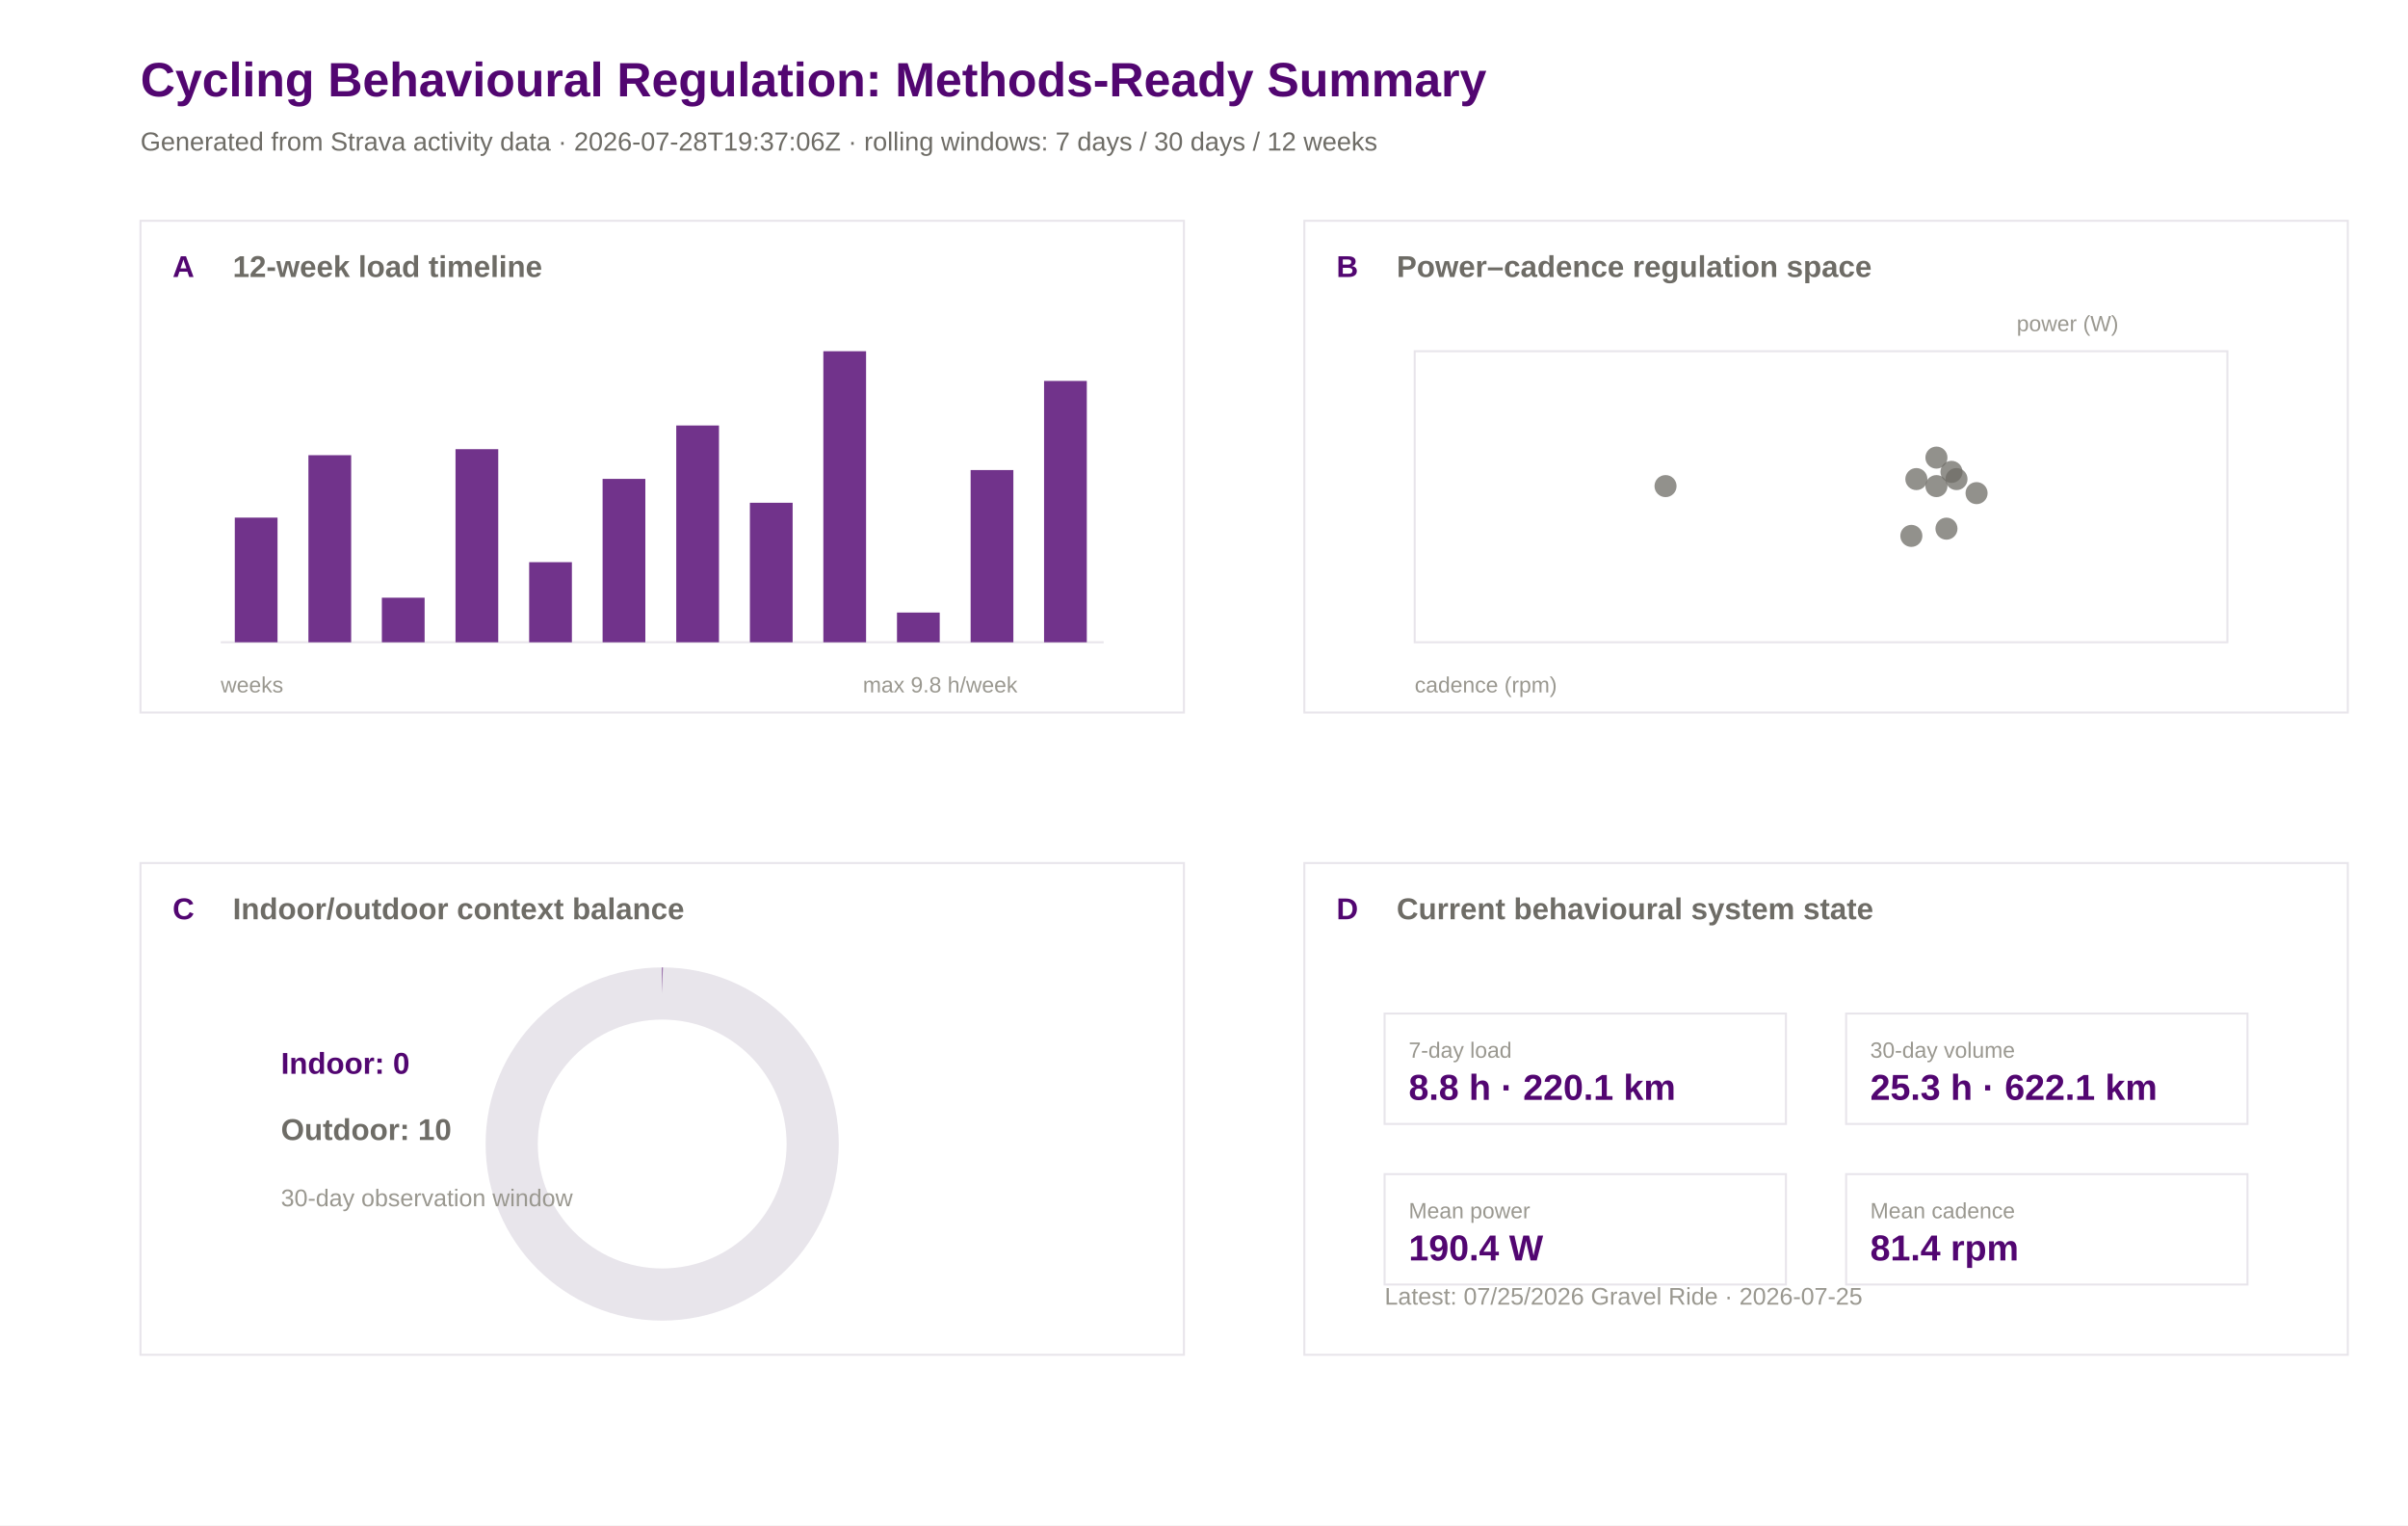
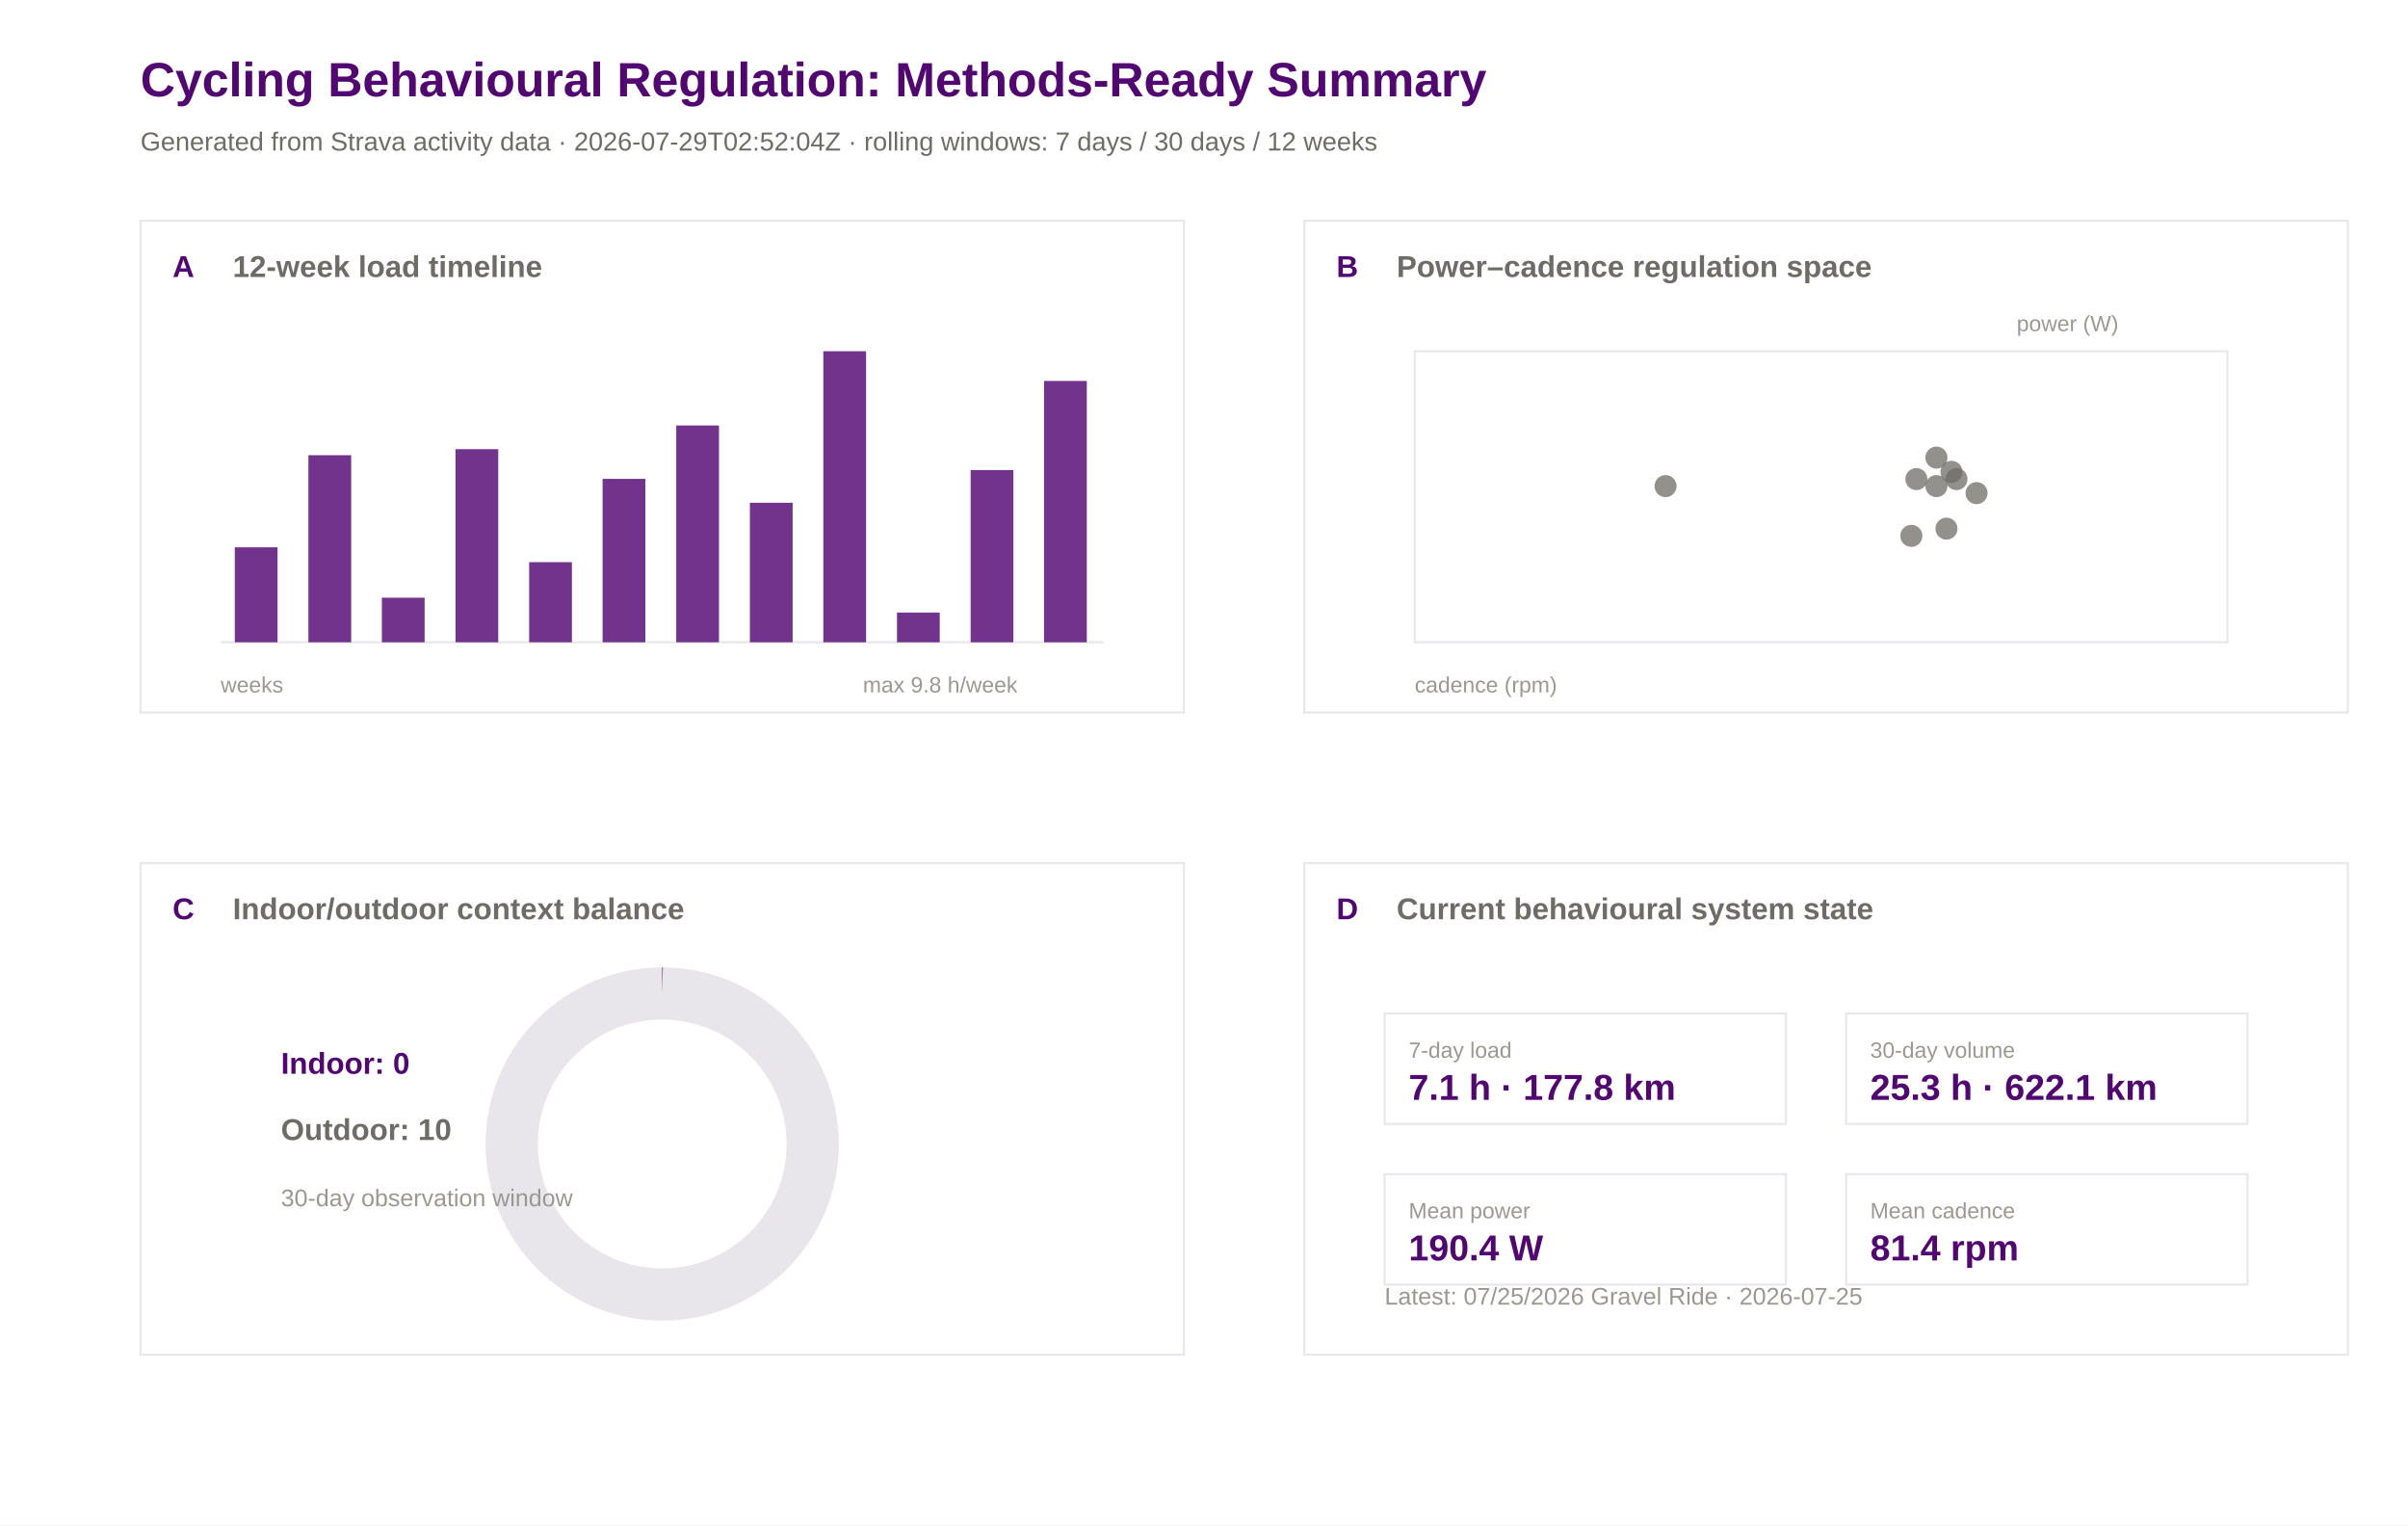
<svg xmlns="http://www.w3.org/2000/svg" width="1200" height="760" viewBox="0 0 1200 760">
  <rect width="100%" height="100%" fill="#ffffff" />
  <text x="70.0" y="48.0" font-family="Arial" font-size="24" font-weight="600" fill="#520671">Cycling Behavioural Regulation: Methods-Ready Summary</text>
-   <text x="70.0" y="75.0" font-family="Arial" font-size="13" font-weight="400" fill="#6e6c66">Generated from Strava activity data · 2026-07-28T19:37:06Z · rolling windows: 7 days / 30 days / 12 weeks</text>
+   <text x="70.0" y="75.0" font-family="Arial" font-size="13" font-weight="400" fill="#6e6c66">Generated from Strava activity data · 2026-07-29T02:52:04Z · rolling windows: 7 days / 30 days / 12 weeks</text>
  <rect x="70" y="110" width="520" height="245" fill="#ffffff" stroke="#e8e5eb" stroke-width="1" />
  <text x="86.0" y="138.0" font-family="Arial" font-size="15" font-weight="600" fill="#520671">A</text>
  <text x="116.0" y="138.0" font-family="Arial" font-size="15" font-weight="600" fill="#6e6c66">12-week load timeline</text>
  <rect x="650" y="110" width="520" height="245" fill="#ffffff" stroke="#e8e5eb" stroke-width="1" />
  <text x="666.0" y="138.0" font-family="Arial" font-size="15" font-weight="600" fill="#520671">B</text>
  <text x="696.0" y="138.0" font-family="Arial" font-size="15" font-weight="600" fill="#6e6c66">Power–cadence regulation space</text>
  <rect x="70" y="430" width="520" height="245" fill="#ffffff" stroke="#e8e5eb" stroke-width="1" />
  <text x="86.0" y="458.0" font-family="Arial" font-size="15" font-weight="600" fill="#520671">C</text>
  <text x="116.0" y="458.0" font-family="Arial" font-size="15" font-weight="600" fill="#6e6c66">Indoor/outdoor context balance</text>
  <rect x="650" y="430" width="520" height="245" fill="#ffffff" stroke="#e8e5eb" stroke-width="1" />
  <text x="666.0" y="458.0" font-family="Arial" font-size="15" font-weight="600" fill="#520671">D</text>
  <text x="696.0" y="458.0" font-family="Arial" font-size="15" font-weight="600" fill="#6e6c66">Current behavioural system state</text>
  <line x1="110" y1="320" x2="550" y2="320" stroke="#e8e5eb" />
-   <rect x="117.0" y="257.9" width="21.3" height="62.1" fill="#520671" opacity="0.82" />
+   <rect x="117.0" y="272.7" width="21.3" height="47.3" fill="#520671" opacity="0.82" />
  <rect x="153.7" y="226.8" width="21.3" height="93.2" fill="#520671" opacity="0.82" />
  <rect x="190.3" y="297.8" width="21.3" height="22.2" fill="#520671" opacity="0.82" />
  <rect x="227.0" y="223.8" width="21.3" height="96.2" fill="#520671" opacity="0.82" />
  <rect x="263.7" y="280.1" width="21.3" height="39.9" fill="#520671" opacity="0.82" />
  <rect x="300.3" y="238.6" width="21.3" height="81.4" fill="#520671" opacity="0.82" />
  <rect x="337.0" y="212.0" width="21.3" height="108.0" fill="#520671" opacity="0.82" />
  <rect x="373.7" y="250.5" width="21.3" height="69.5" fill="#520671" opacity="0.82" />
  <rect x="410.3" y="175.0" width="21.3" height="145.0" fill="#520671" opacity="0.82" />
  <rect x="447.0" y="305.2" width="21.3" height="14.8" fill="#520671" opacity="0.82" />
  <rect x="483.7" y="234.2" width="21.3" height="85.8" fill="#520671" opacity="0.82" />
  <rect x="520.3" y="189.8" width="21.3" height="130.2" fill="#520671" opacity="0.82" />
  <text x="110.0" y="345.0" font-family="Arial" font-size="11" font-weight="400" fill="#9a9890">weeks</text>
  <text x="430.0" y="345.0" font-family="Arial" font-size="11" font-weight="400" fill="#9a9890">max 9.8 h/week</text>
  <rect x="705" y="175" width="405" height="145" fill="#ffffff" stroke="#e8e5eb" />
  <circle cx="965.0" cy="228.0" r="5.5" fill="#6e6c66" opacity="0.75" />
  <circle cx="972.5" cy="235.1" r="5.5" fill="#6e6c66" opacity="0.75" />
  <circle cx="952.5" cy="267.0" r="5.5" fill="#6e6c66" opacity="0.75" />
  <circle cx="955.0" cy="238.7" r="5.5" fill="#6e6c66" opacity="0.75" />
  <circle cx="975.0" cy="238.7" r="5.5" fill="#6e6c66" opacity="0.75" />
  <circle cx="830.0" cy="242.2" r="5.5" fill="#6e6c66" opacity="0.75" />
  <circle cx="985.0" cy="245.7" r="5.5" fill="#6e6c66" opacity="0.75" />
  <circle cx="965.0" cy="242.2" r="5.5" fill="#6e6c66" opacity="0.75" />
  <circle cx="970.0" cy="263.4" r="5.5" fill="#6e6c66" opacity="0.75" />
  <text x="705.0" y="345.0" font-family="Arial" font-size="11" font-weight="400" fill="#9a9890">cadence (rpm)</text>
  <text x="1005.0" y="165.0" font-family="Arial" font-size="11" font-weight="400" fill="#9a9890">power (W)</text>
  <circle cx="330" cy="570" r="75" fill="none" stroke="#e8e5eb" stroke-width="26" />
  <circle cx="330" cy="570" r="75" fill="none" stroke="#520671" stroke-width="26" stroke-dasharray="0.0 471.2" transform="rotate(-90 330 570)" />
  <text x="140.0" y="535.0" font-family="Arial" font-size="15" font-weight="600" fill="#520671">Indoor: 0</text>
  <text x="140.0" y="568.0" font-family="Arial" font-size="15" font-weight="600" fill="#6e6c66">Outdoor: 10</text>
  <text x="140.0" y="601.0" font-family="Arial" font-size="12" font-weight="400" fill="#9a9890">30-day observation window</text>
  <rect x="690" y="505" width="200" height="55" fill="#ffffff" stroke="#e8e5eb" />
  <text x="702.0" y="527.0" font-family="Arial" font-size="11" font-weight="500" fill="#9a9890">7-day load</text>
-   <text x="702.0" y="548.0" font-family="Arial" font-size="18" font-weight="600" fill="#520671">8.8 h · 220.1 km</text>
+   <text x="702.0" y="548.0" font-family="Arial" font-size="18" font-weight="600" fill="#520671">7.1 h · 177.8 km</text>
  <rect x="920" y="505" width="200" height="55" fill="#ffffff" stroke="#e8e5eb" />
  <text x="932.0" y="527.0" font-family="Arial" font-size="11" font-weight="500" fill="#9a9890">30-day volume</text>
  <text x="932.0" y="548.0" font-family="Arial" font-size="18" font-weight="600" fill="#520671">25.3 h · 622.1 km</text>
  <rect x="690" y="585" width="200" height="55" fill="#ffffff" stroke="#e8e5eb" />
  <text x="702.0" y="607.0" font-family="Arial" font-size="11" font-weight="500" fill="#9a9890">Mean power</text>
  <text x="702.0" y="628.0" font-family="Arial" font-size="18" font-weight="600" fill="#520671">190.4 W</text>
  <rect x="920" y="585" width="200" height="55" fill="#ffffff" stroke="#e8e5eb" />
  <text x="932.0" y="607.0" font-family="Arial" font-size="11" font-weight="500" fill="#9a9890">Mean cadence</text>
  <text x="932.0" y="628.0" font-family="Arial" font-size="18" font-weight="600" fill="#520671">81.4 rpm</text>
  <text x="690.0" y="650.0" font-family="Arial" font-size="12" font-weight="400" fill="#9a9890">Latest: 07/25/2026 Gravel Ride · 2026-07-25</text>
</svg>
